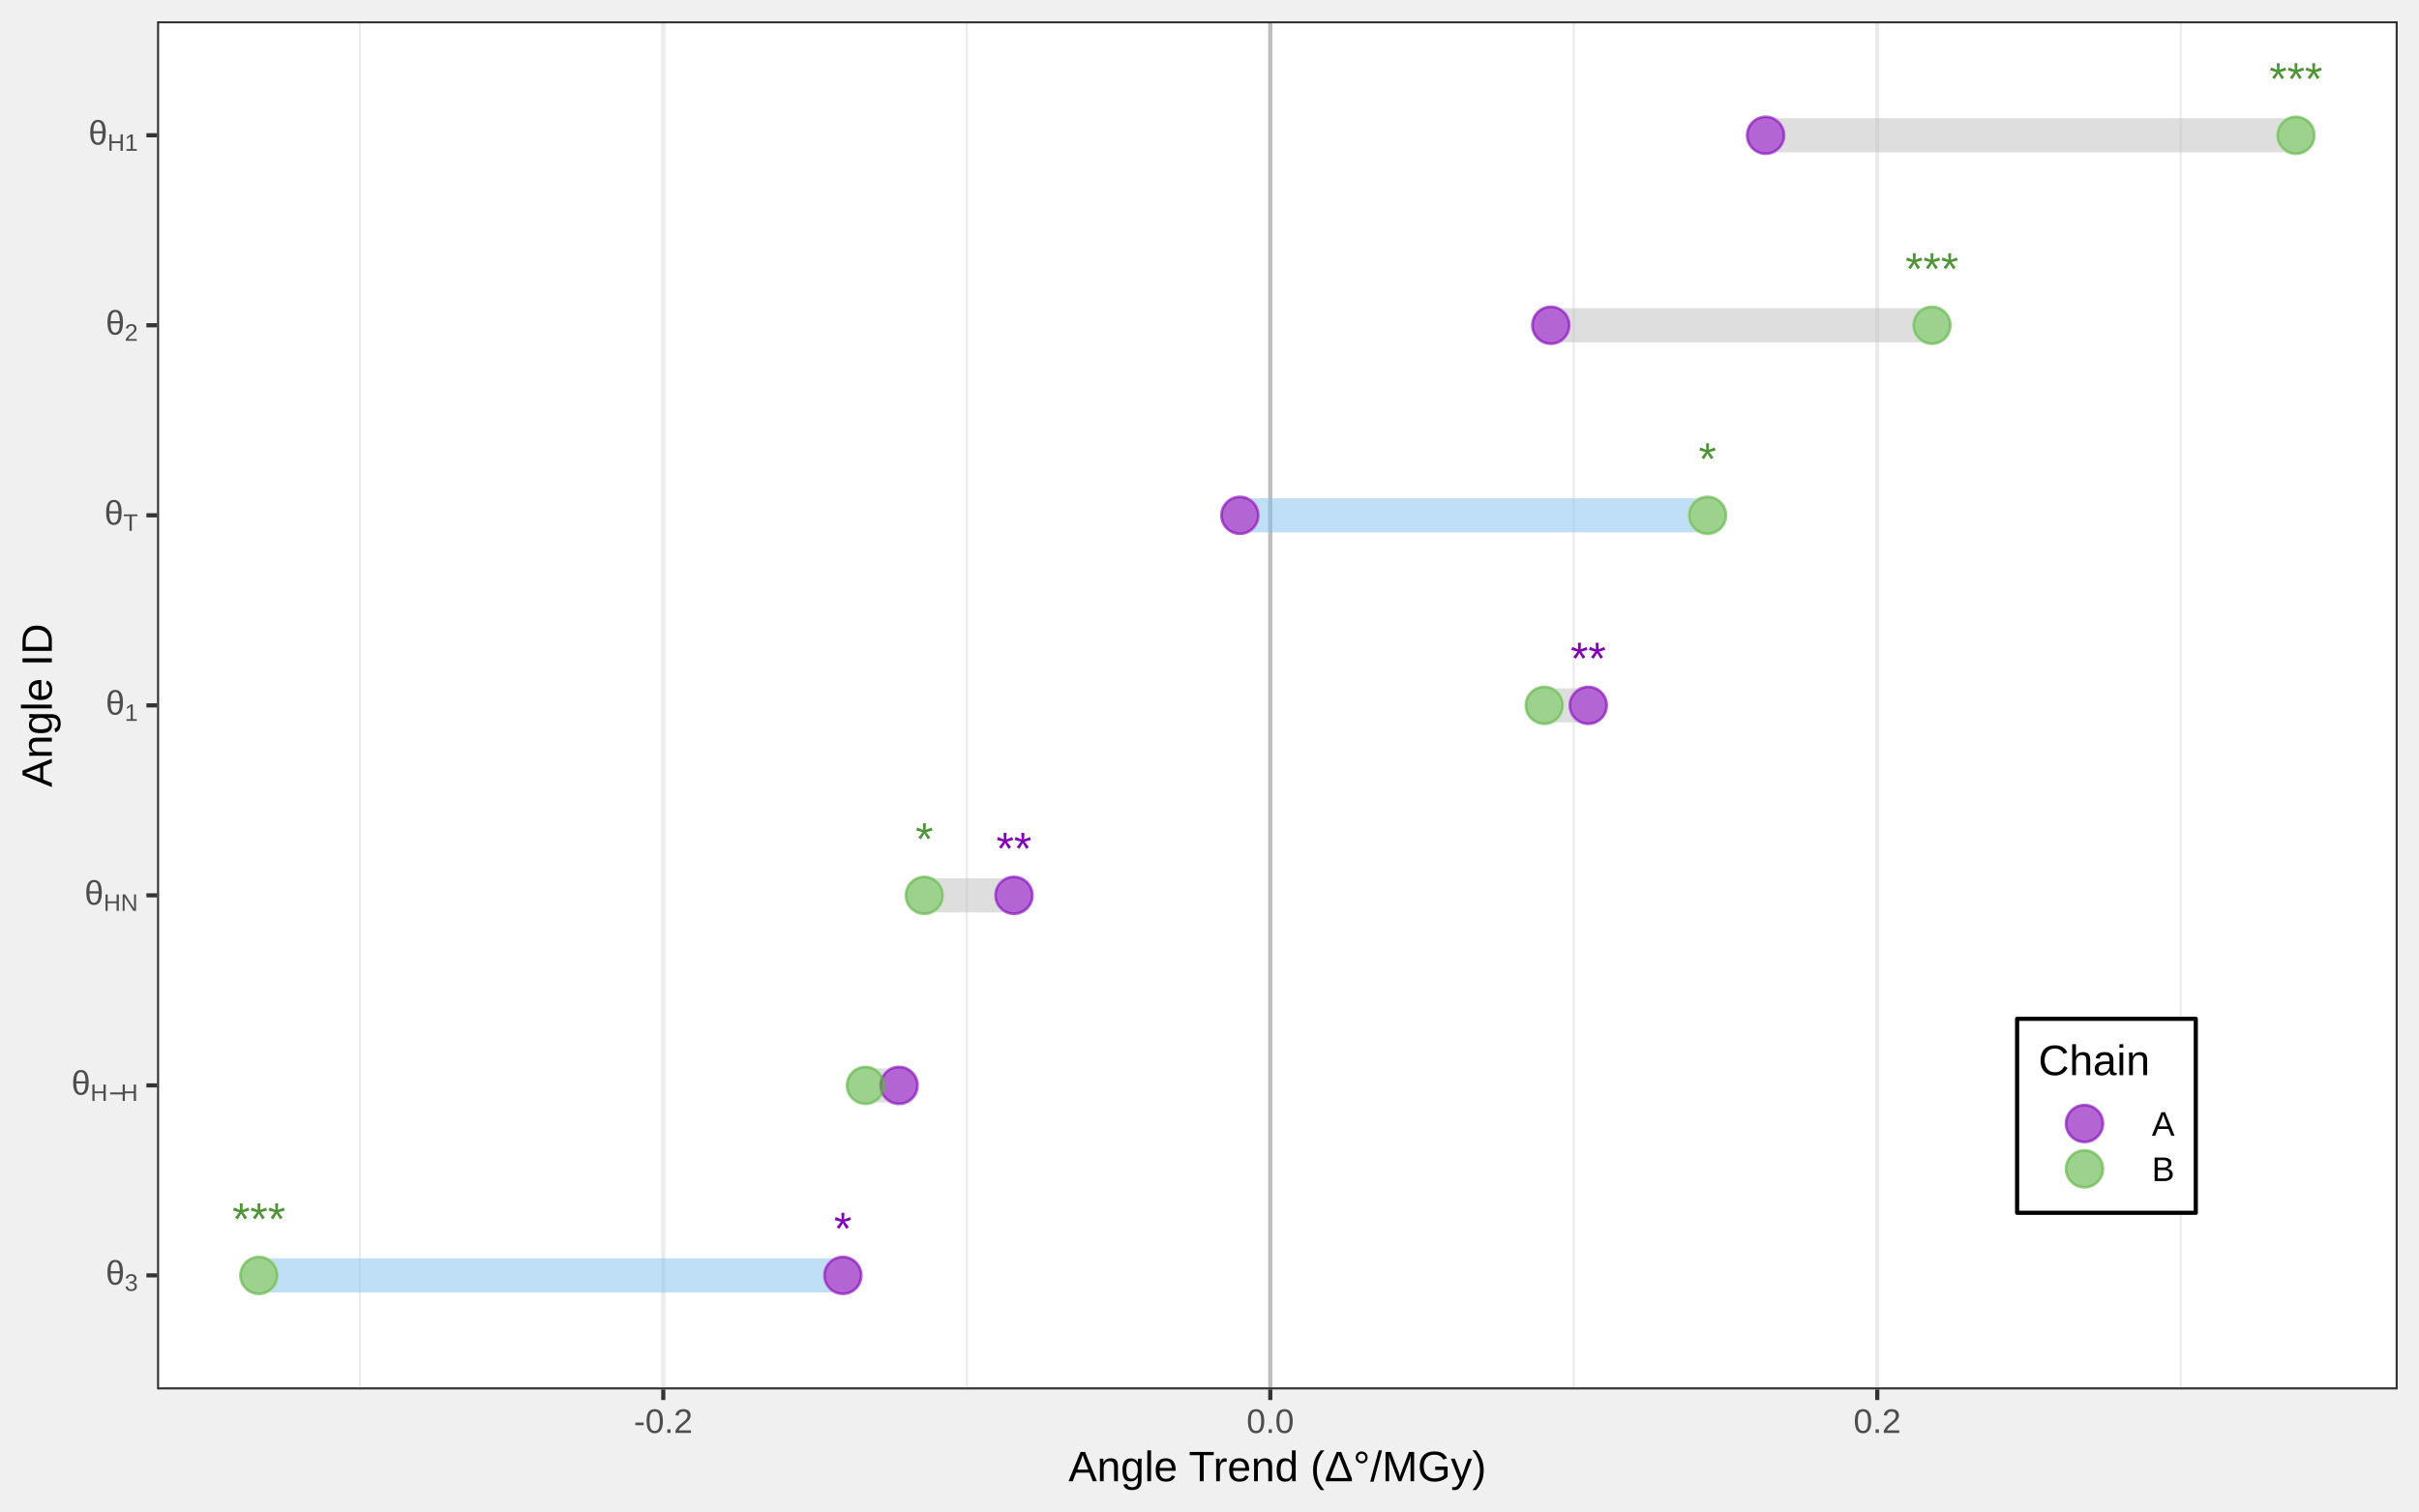
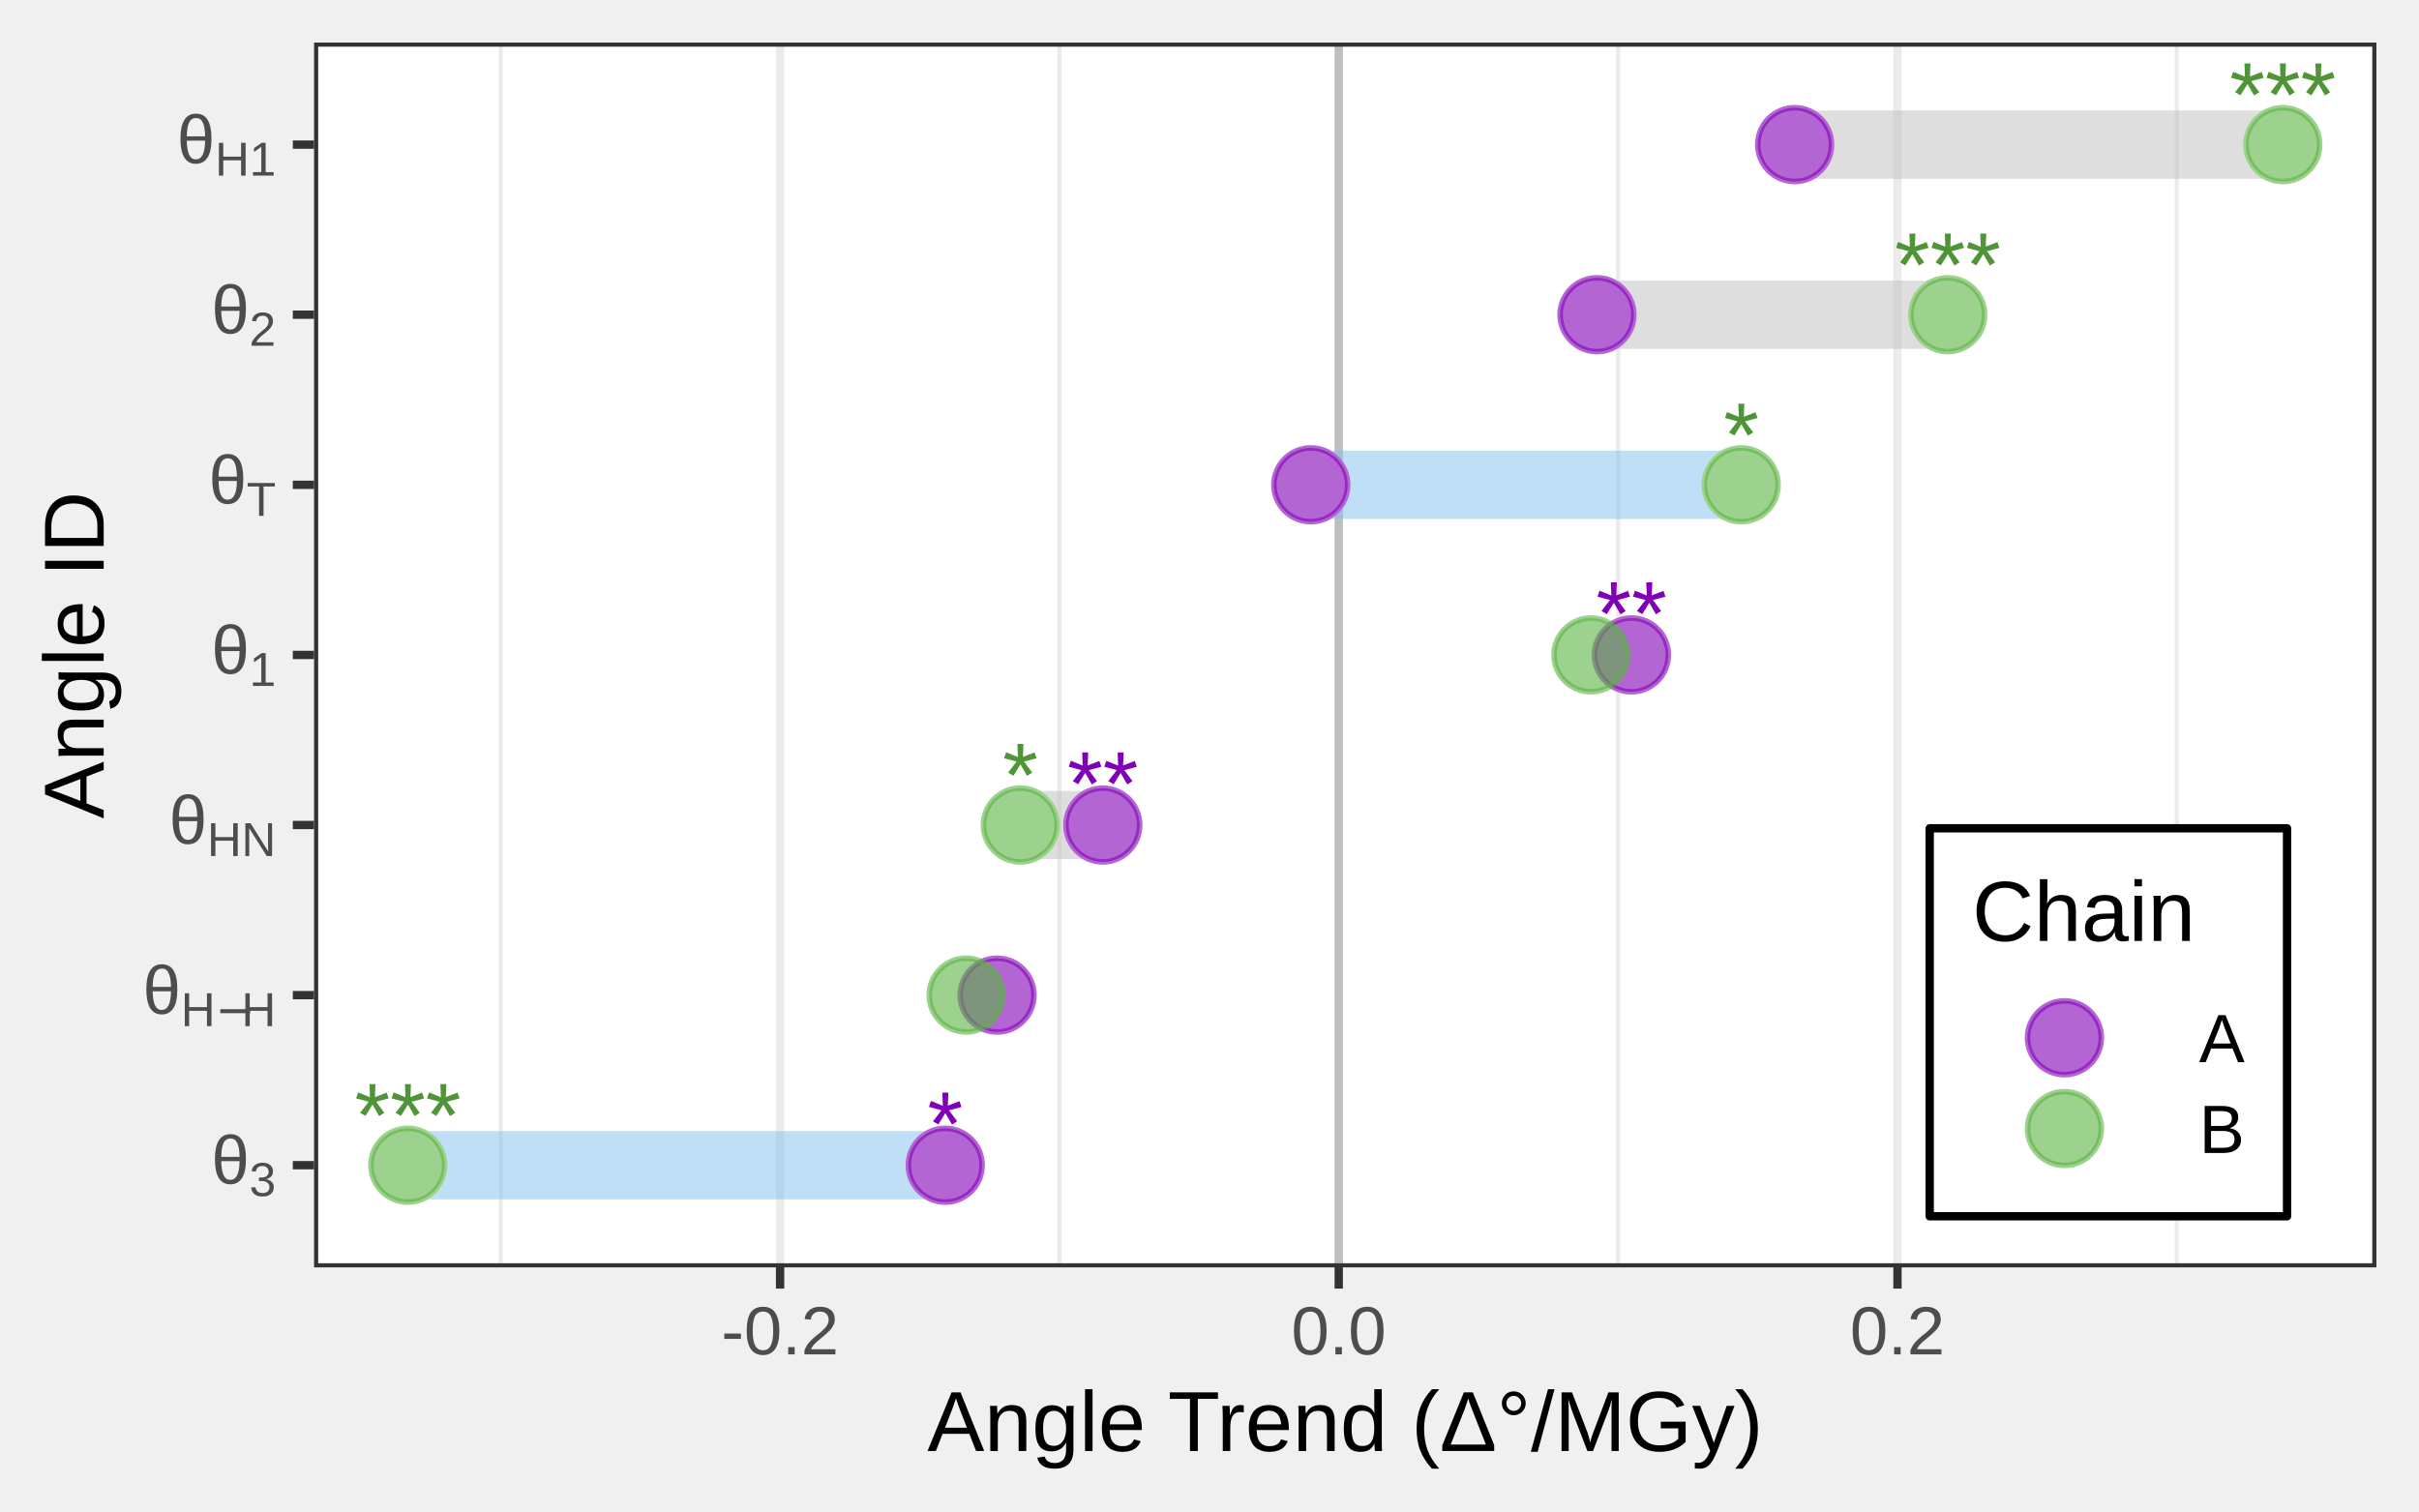
- <svg xmlns="http://www.w3.org/2000/svg" width="453.54pt" height="283.46pt" viewBox="0 0 453.54 283.46">
+ <svg xmlns="http://www.w3.org/2000/svg" width="226.77pt" height="141.73pt" viewBox="0 0 226.77 141.73">
  <g class="svglite">
    <defs>
      <style type="text/css">
    .svglite line, .svglite polyline, .svglite polygon, .svglite path, .svglite rect, .svglite circle {
      fill: none;
      stroke: #000000;
      stroke-linecap: round;
      stroke-linejoin: round;
      stroke-miterlimit: 10.00;
    }
    .svglite text {
      white-space: pre;
    }
    .svglite g.glyphgroup path {
      fill: inherit;
      stroke: none;
    }
  </style>
    </defs>
    <rect width="100%" height="100%" style="stroke: none; fill: none;" />
    <defs>
-       <clipPath id="cpMC4wMHw0NTMuNTR8MC4wMHwyODMuNDY=">
-         <rect x="0.00" y="0.00" width="453.54" height="283.46" />
+       <clipPath id="cpMC4wMHwyMjYuNzd8MC4wMHwxNDEuNzM=">
+         <rect x="0.00" y="0.00" width="226.77" height="141.73" />
      </clipPath>
    </defs>
-     <g clip-path="url(#cpMC4wMHw0NTMuNTR8MC4wMHwyODMuNDY=)">
+     <g clip-path="url(#cpMC4wMHwyMjYuNzd8MC4wMHwxNDEuNzM=)">
</g>
    <defs>
-       <clipPath id="cpMjkuNDR8NDQ5LjU2fDMuOTl8MjYwLjU3">
-         <rect x="29.44" y="3.99" width="420.11" height="256.58" />
+       <clipPath id="cpMjkuNDR8MjIyLjc5fDMuOTl8MTE4Ljgz">
+         <rect x="29.44" y="3.99" width="193.34" height="114.85" />
      </clipPath>
    </defs>
-     <g clip-path="url(#cpMjkuNDR8NDQ5LjU2fDMuOTl8MjYwLjU3)">
-       <rect x="29.44" y="3.99" width="420.11" height="256.58" style="stroke-width: 0.78; stroke: none; fill: #FFFFFF;" />
-       <polyline points="67.46,260.57 67.46,3.99 " style="stroke-width: 0.39; stroke: #EBEBEB; stroke-linecap: butt;" />
-       <polyline points="181.27,260.57 181.27,3.99 " style="stroke-width: 0.39; stroke: #EBEBEB; stroke-linecap: butt;" />
-       <polyline points="295.07,260.57 295.07,3.99 " style="stroke-width: 0.39; stroke: #EBEBEB; stroke-linecap: butt;" />
-       <polyline points="408.87,260.57 408.87,3.99 " style="stroke-width: 0.39; stroke: #EBEBEB; stroke-linecap: butt;" />
-       <polyline points="124.36,260.57 124.36,3.99 " style="stroke-width: 0.78; stroke: #EBEBEB; stroke-linecap: butt;" />
-       <polyline points="238.17,260.57 238.17,3.99 " style="stroke-width: 0.78; stroke: #EBEBEB; stroke-linecap: butt;" />
-       <polyline points="351.97,260.57 351.97,3.99 " style="stroke-width: 0.78; stroke: #EBEBEB; stroke-linecap: butt;" />
-       <line x1="238.17" y1="260.57" x2="238.17" y2="3.99" style="stroke-width: 0.78; stroke: #BEBEBE; stroke-linecap: butt;" />
-       <line x1="158.02" y1="239.18" x2="48.54" y2="239.18" style="stroke-width: 6.40; stroke: #7EC0EE; stroke-opacity: 0.50; stroke-linecap: butt;" />
-       <line x1="168.56" y1="203.55" x2="162.27" y2="203.55" style="stroke-width: 6.40; stroke: #BEBEBE; stroke-opacity: 0.50; stroke-linecap: butt;" />
-       <line x1="190.10" y1="167.91" x2="173.31" y2="167.91" style="stroke-width: 6.40; stroke: #BEBEBE; stroke-opacity: 0.50; stroke-linecap: butt;" />
-       <line x1="297.78" y1="132.28" x2="289.54" y2="132.28" style="stroke-width: 6.40; stroke: #BEBEBE; stroke-opacity: 0.50; stroke-linecap: butt;" />
-       <line x1="232.47" y1="96.64" x2="320.14" y2="96.64" style="stroke-width: 6.40; stroke: #7EC0EE; stroke-opacity: 0.50; stroke-linecap: butt;" />
-       <line x1="290.77" y1="61.00" x2="362.22" y2="61.00" style="stroke-width: 6.40; stroke: #BEBEBE; stroke-opacity: 0.50; stroke-linecap: butt;" />
-       <line x1="331.04" y1="25.37" x2="430.46" y2="25.37" style="stroke-width: 6.40; stroke: #BEBEBE; stroke-opacity: 0.50; stroke-linecap: butt;" />
-       <circle cx="297.78" cy="132.28" r="3.46" style="stroke-width: 0.52; stroke: #FFFFFF; fill: #FFFFFF;" />
-       <circle cx="289.54" cy="132.28" r="3.46" style="stroke-width: 0.52; stroke: #FFFFFF; fill: #FFFFFF;" />
-       <circle cx="290.77" cy="61.00" r="3.46" style="stroke-width: 0.52; stroke: #FFFFFF; fill: #FFFFFF;" />
-       <circle cx="362.22" cy="61.00" r="3.46" style="stroke-width: 0.52; stroke: #FFFFFF; fill: #FFFFFF;" />
-       <circle cx="158.02" cy="239.18" r="3.46" style="stroke-width: 0.52; stroke: #FFFFFF; fill: #FFFFFF;" />
-       <circle cx="48.54" cy="239.18" r="3.46" style="stroke-width: 0.52; stroke: #FFFFFF; fill: #FFFFFF;" />
-       <circle cx="232.47" cy="96.64" r="3.46" style="stroke-width: 0.52; stroke: #FFFFFF; fill: #FFFFFF;" />
-       <circle cx="320.14" cy="96.64" r="3.46" style="stroke-width: 0.52; stroke: #FFFFFF; fill: #FFFFFF;" />
-       <circle cx="168.56" cy="203.55" r="3.46" style="stroke-width: 0.52; stroke: #FFFFFF; fill: #FFFFFF;" />
-       <circle cx="162.27" cy="203.55" r="3.46" style="stroke-width: 0.52; stroke: #FFFFFF; fill: #FFFFFF;" />
-       <circle cx="331.04" cy="25.37" r="3.46" style="stroke-width: 0.52; stroke: #FFFFFF; fill: #FFFFFF;" />
-       <circle cx="430.46" cy="25.37" r="3.46" style="stroke-width: 0.52; stroke: #FFFFFF; fill: #FFFFFF;" />
-       <circle cx="190.10" cy="167.91" r="3.46" style="stroke-width: 0.52; stroke: #FFFFFF; fill: #FFFFFF;" />
-       <circle cx="173.31" cy="167.91" r="3.46" style="stroke-width: 0.52; stroke: #FFFFFF; fill: #FFFFFF;" />
-       <circle cx="297.78" cy="132.28" r="3.46" style="stroke-width: 0.52; stroke: #8100B6; stroke-opacity: 0.60; fill: #8100B6; fill-opacity: 0.60;" />
-       <circle cx="289.54" cy="132.28" r="3.46" style="stroke-width: 0.52; stroke: #5CB344; stroke-opacity: 0.60; fill: #5CB344; fill-opacity: 0.60;" />
-       <circle cx="290.77" cy="61.00" r="3.46" style="stroke-width: 0.52; stroke: #8100B6; stroke-opacity: 0.60; fill: #8100B6; fill-opacity: 0.60;" />
-       <circle cx="362.22" cy="61.00" r="3.46" style="stroke-width: 0.52; stroke: #5CB344; stroke-opacity: 0.60; fill: #5CB344; fill-opacity: 0.60;" />
-       <circle cx="158.02" cy="239.18" r="3.46" style="stroke-width: 0.52; stroke: #8100B6; stroke-opacity: 0.60; fill: #8100B6; fill-opacity: 0.60;" />
-       <circle cx="48.54" cy="239.18" r="3.46" style="stroke-width: 0.52; stroke: #5CB344; stroke-opacity: 0.60; fill: #5CB344; fill-opacity: 0.60;" />
-       <circle cx="232.47" cy="96.64" r="3.46" style="stroke-width: 0.52; stroke: #8100B6; stroke-opacity: 0.60; fill: #8100B6; fill-opacity: 0.60;" />
-       <circle cx="320.14" cy="96.64" r="3.46" style="stroke-width: 0.52; stroke: #5CB344; stroke-opacity: 0.60; fill: #5CB344; fill-opacity: 0.60;" />
-       <circle cx="168.56" cy="203.55" r="3.46" style="stroke-width: 0.52; stroke: #8100B6; stroke-opacity: 0.60; fill: #8100B6; fill-opacity: 0.60;" />
-       <circle cx="162.27" cy="203.55" r="3.46" style="stroke-width: 0.52; stroke: #5CB344; stroke-opacity: 0.60; fill: #5CB344; fill-opacity: 0.60;" />
-       <circle cx="331.04" cy="25.37" r="3.46" style="stroke-width: 0.52; stroke: #8100B6; stroke-opacity: 0.60; fill: #8100B6; fill-opacity: 0.60;" />
-       <circle cx="430.46" cy="25.37" r="3.46" style="stroke-width: 0.52; stroke: #5CB344; stroke-opacity: 0.60; fill: #5CB344; fill-opacity: 0.60;" />
-       <circle cx="190.10" cy="167.91" r="3.46" style="stroke-width: 0.52; stroke: #8100B6; stroke-opacity: 0.60; fill: #8100B6; fill-opacity: 0.60;" />
-       <circle cx="173.31" cy="167.91" r="3.46" style="stroke-width: 0.52; stroke: #5CB344; stroke-opacity: 0.60; fill: #5CB344; fill-opacity: 0.60;" />
-       <text x="297.78" y="126.42" text-anchor="middle" style="font-size: 8.54px;fill: #8100B6; font-family: &quot;Arial&quot;;" textLength="6.62px" lengthAdjust="spacingAndGlyphs">**</text>
-       <text x="290.77" y="55.15" text-anchor="middle" style="font-size: 8.54px;fill: #8100B6; font-family: &quot;Arial&quot;;" textLength="2.38px" lengthAdjust="spacingAndGlyphs"> </text>
-       <text x="158.02" y="233.33" text-anchor="middle" style="font-size: 8.54px;fill: #8100B6; font-family: &quot;Arial&quot;;" textLength="3.31px" lengthAdjust="spacingAndGlyphs">*</text>
-       <text x="232.47" y="90.79" text-anchor="middle" style="font-size: 8.54px;fill: #8100B6; font-family: &quot;Arial&quot;;" textLength="2.38px" lengthAdjust="spacingAndGlyphs"> </text>
-       <text x="168.56" y="197.70" text-anchor="middle" style="font-size: 8.54px;fill: #8100B6; font-family: &quot;Arial&quot;;" textLength="2.38px" lengthAdjust="spacingAndGlyphs"> </text>
-       <text x="331.04" y="19.51" text-anchor="middle" style="font-size: 8.54px;fill: #8100B6; font-family: &quot;Arial&quot;;" textLength="2.38px" lengthAdjust="spacingAndGlyphs"> </text>
-       <text x="190.10" y="162.06" text-anchor="middle" style="font-size: 8.54px;fill: #8100B6; font-family: &quot;Arial&quot;;" textLength="6.62px" lengthAdjust="spacingAndGlyphs">**</text>
-       <text x="289.54" y="124.64" text-anchor="middle" style="font-size: 8.54px;fill: #4F9437; font-family: &quot;Arial&quot;;" textLength="2.38px" lengthAdjust="spacingAndGlyphs"> </text>
-       <text x="362.22" y="53.37" text-anchor="middle" style="font-size: 8.54px;fill: #4F9437; font-family: &quot;Arial&quot;;" textLength="9.94px" lengthAdjust="spacingAndGlyphs">***</text>
-       <text x="48.54" y="231.55" text-anchor="middle" style="font-size: 8.54px;fill: #4F9437; font-family: &quot;Arial&quot;;" textLength="9.94px" lengthAdjust="spacingAndGlyphs">***</text>
-       <text x="320.14" y="89.00" text-anchor="middle" style="font-size: 8.54px;fill: #4F9437; font-family: &quot;Arial&quot;;" textLength="3.31px" lengthAdjust="spacingAndGlyphs">*</text>
-       <text x="162.27" y="195.91" text-anchor="middle" style="font-size: 8.54px;fill: #4F9437; font-family: &quot;Arial&quot;;" textLength="2.38px" lengthAdjust="spacingAndGlyphs"> </text>
-       <text x="430.46" y="17.73" text-anchor="middle" style="font-size: 8.54px;fill: #4F9437; font-family: &quot;Arial&quot;;" textLength="9.94px" lengthAdjust="spacingAndGlyphs">***</text>
-       <text x="173.31" y="160.28" text-anchor="middle" style="font-size: 8.54px;fill: #4F9437; font-family: &quot;Arial&quot;;" textLength="3.31px" lengthAdjust="spacingAndGlyphs">*</text>
-       <rect x="29.44" y="3.99" width="420.11" height="256.58" style="stroke-width: 0.78; stroke: #333333;" />
+     <g clip-path="url(#cpMjkuNDR8MjIyLjc5fDMuOTl8MTE4Ljgz)">
+       <rect x="29.44" y="3.99" width="193.34" height="114.85" style="stroke-width: 0.78; stroke: none; fill: #FFFFFF;" />
+       <polyline points="46.94,118.83 46.94,3.99 " style="stroke-width: 0.39; stroke: #EBEBEB; stroke-linecap: butt;" />
+       <polyline points="99.31,118.83 99.31,3.99 " style="stroke-width: 0.39; stroke: #EBEBEB; stroke-linecap: butt;" />
+       <polyline points="151.69,118.83 151.69,3.99 " style="stroke-width: 0.39; stroke: #EBEBEB; stroke-linecap: butt;" />
+       <polyline points="204.06,118.83 204.06,3.99 " style="stroke-width: 0.39; stroke: #EBEBEB; stroke-linecap: butt;" />
+       <polyline points="73.13,118.83 73.13,3.99 " style="stroke-width: 0.78; stroke: #EBEBEB; stroke-linecap: butt;" />
+       <polyline points="125.50,118.83 125.50,3.99 " style="stroke-width: 0.78; stroke: #EBEBEB; stroke-linecap: butt;" />
+       <polyline points="177.88,118.83 177.88,3.99 " style="stroke-width: 0.78; stroke: #EBEBEB; stroke-linecap: butt;" />
+       <line x1="125.50" y1="118.83" x2="125.50" y2="3.99" style="stroke-width: 0.78; stroke: #BEBEBE; stroke-linecap: butt;" />
+       <line x1="88.61" y1="109.26" x2="38.23" y2="109.26" style="stroke-width: 6.40; stroke: #7EC0EE; stroke-opacity: 0.50; stroke-linecap: butt;" />
+       <line x1="93.47" y1="93.31" x2="90.57" y2="93.31" style="stroke-width: 6.40; stroke: #BEBEBE; stroke-opacity: 0.50; stroke-linecap: butt;" />
+       <line x1="103.38" y1="77.36" x2="95.65" y2="77.36" style="stroke-width: 6.40; stroke: #BEBEBE; stroke-opacity: 0.50; stroke-linecap: butt;" />
+       <line x1="152.94" y1="61.41" x2="149.14" y2="61.41" style="stroke-width: 6.40; stroke: #BEBEBE; stroke-opacity: 0.50; stroke-linecap: butt;" />
+       <line x1="122.88" y1="45.46" x2="163.23" y2="45.46" style="stroke-width: 6.40; stroke: #7EC0EE; stroke-opacity: 0.50; stroke-linecap: butt;" />
+       <line x1="149.71" y1="29.51" x2="182.59" y2="29.51" style="stroke-width: 6.40; stroke: #BEBEBE; stroke-opacity: 0.50; stroke-linecap: butt;" />
+       <line x1="168.24" y1="13.56" x2="214.00" y2="13.56" style="stroke-width: 6.40; stroke: #BEBEBE; stroke-opacity: 0.50; stroke-linecap: butt;" />
+       <circle cx="152.94" cy="61.41" r="3.46" style="stroke-width: 0.52; stroke: #FFFFFF; fill: #FFFFFF;" />
+       <circle cx="149.14" cy="61.41" r="3.46" style="stroke-width: 0.52; stroke: #FFFFFF; fill: #FFFFFF;" />
+       <circle cx="149.71" cy="29.51" r="3.46" style="stroke-width: 0.52; stroke: #FFFFFF; fill: #FFFFFF;" />
+       <circle cx="182.59" cy="29.51" r="3.46" style="stroke-width: 0.52; stroke: #FFFFFF; fill: #FFFFFF;" />
+       <circle cx="88.61" cy="109.26" r="3.46" style="stroke-width: 0.52; stroke: #FFFFFF; fill: #FFFFFF;" />
+       <circle cx="38.23" cy="109.26" r="3.46" style="stroke-width: 0.52; stroke: #FFFFFF; fill: #FFFFFF;" />
+       <circle cx="122.88" cy="45.46" r="3.46" style="stroke-width: 0.52; stroke: #FFFFFF; fill: #FFFFFF;" />
+       <circle cx="163.23" cy="45.46" r="3.46" style="stroke-width: 0.52; stroke: #FFFFFF; fill: #FFFFFF;" />
+       <circle cx="93.47" cy="93.31" r="3.46" style="stroke-width: 0.52; stroke: #FFFFFF; fill: #FFFFFF;" />
+       <circle cx="90.57" cy="93.31" r="3.46" style="stroke-width: 0.52; stroke: #FFFFFF; fill: #FFFFFF;" />
+       <circle cx="168.24" cy="13.56" r="3.46" style="stroke-width: 0.52; stroke: #FFFFFF; fill: #FFFFFF;" />
+       <circle cx="214.00" cy="13.56" r="3.46" style="stroke-width: 0.52; stroke: #FFFFFF; fill: #FFFFFF;" />
+       <circle cx="103.38" cy="77.36" r="3.46" style="stroke-width: 0.52; stroke: #FFFFFF; fill: #FFFFFF;" />
+       <circle cx="95.65" cy="77.36" r="3.46" style="stroke-width: 0.52; stroke: #FFFFFF; fill: #FFFFFF;" />
+       <circle cx="152.94" cy="61.41" r="3.46" style="stroke-width: 0.52; stroke: #8100B6; stroke-opacity: 0.60; fill: #8100B6; fill-opacity: 0.60;" />
+       <circle cx="149.14" cy="61.41" r="3.46" style="stroke-width: 0.52; stroke: #5CB344; stroke-opacity: 0.60; fill: #5CB344; fill-opacity: 0.60;" />
+       <circle cx="149.71" cy="29.51" r="3.46" style="stroke-width: 0.52; stroke: #8100B6; stroke-opacity: 0.60; fill: #8100B6; fill-opacity: 0.60;" />
+       <circle cx="182.59" cy="29.51" r="3.46" style="stroke-width: 0.52; stroke: #5CB344; stroke-opacity: 0.60; fill: #5CB344; fill-opacity: 0.60;" />
+       <circle cx="88.61" cy="109.26" r="3.46" style="stroke-width: 0.52; stroke: #8100B6; stroke-opacity: 0.60; fill: #8100B6; fill-opacity: 0.60;" />
+       <circle cx="38.23" cy="109.26" r="3.46" style="stroke-width: 0.52; stroke: #5CB344; stroke-opacity: 0.60; fill: #5CB344; fill-opacity: 0.60;" />
+       <circle cx="122.88" cy="45.46" r="3.46" style="stroke-width: 0.52; stroke: #8100B6; stroke-opacity: 0.60; fill: #8100B6; fill-opacity: 0.60;" />
+       <circle cx="163.23" cy="45.46" r="3.46" style="stroke-width: 0.52; stroke: #5CB344; stroke-opacity: 0.60; fill: #5CB344; fill-opacity: 0.60;" />
+       <circle cx="93.47" cy="93.31" r="3.46" style="stroke-width: 0.52; stroke: #8100B6; stroke-opacity: 0.60; fill: #8100B6; fill-opacity: 0.60;" />
+       <circle cx="90.57" cy="93.31" r="3.46" style="stroke-width: 0.52; stroke: #5CB344; stroke-opacity: 0.60; fill: #5CB344; fill-opacity: 0.60;" />
+       <circle cx="168.24" cy="13.56" r="3.46" style="stroke-width: 0.52; stroke: #8100B6; stroke-opacity: 0.60; fill: #8100B6; fill-opacity: 0.60;" />
+       <circle cx="214.00" cy="13.56" r="3.46" style="stroke-width: 0.52; stroke: #5CB344; stroke-opacity: 0.60; fill: #5CB344; fill-opacity: 0.60;" />
+       <circle cx="103.38" cy="77.36" r="3.46" style="stroke-width: 0.52; stroke: #8100B6; stroke-opacity: 0.60; fill: #8100B6; fill-opacity: 0.60;" />
+       <circle cx="95.65" cy="77.36" r="3.46" style="stroke-width: 0.52; stroke: #5CB344; stroke-opacity: 0.60; fill: #5CB344; fill-opacity: 0.60;" />
+       <text x="152.94" y="60.48" text-anchor="middle" style="font-size: 8.54px;fill: #8100B6; font-family: &quot;Arial&quot;;" textLength="6.62px" lengthAdjust="spacingAndGlyphs">**</text>
+       <text x="149.71" y="28.58" text-anchor="middle" style="font-size: 8.54px;fill: #8100B6; font-family: &quot;Arial&quot;;" textLength="2.38px" lengthAdjust="spacingAndGlyphs"> </text>
+       <text x="88.61" y="108.33" text-anchor="middle" style="font-size: 8.54px;fill: #8100B6; font-family: &quot;Arial&quot;;" textLength="3.31px" lengthAdjust="spacingAndGlyphs">*</text>
+       <text x="122.88" y="44.53" text-anchor="middle" style="font-size: 8.54px;fill: #8100B6; font-family: &quot;Arial&quot;;" textLength="2.38px" lengthAdjust="spacingAndGlyphs"> </text>
+       <text x="93.47" y="92.38" text-anchor="middle" style="font-size: 8.54px;fill: #8100B6; font-family: &quot;Arial&quot;;" textLength="2.38px" lengthAdjust="spacingAndGlyphs"> </text>
+       <text x="168.24" y="12.62" text-anchor="middle" style="font-size: 8.54px;fill: #8100B6; font-family: &quot;Arial&quot;;" textLength="2.38px" lengthAdjust="spacingAndGlyphs"> </text>
+       <text x="103.38" y="76.43" text-anchor="middle" style="font-size: 8.54px;fill: #8100B6; font-family: &quot;Arial&quot;;" textLength="6.62px" lengthAdjust="spacingAndGlyphs">**</text>
+       <text x="149.14" y="59.68" text-anchor="middle" style="font-size: 8.54px;fill: #4F9437; font-family: &quot;Arial&quot;;" textLength="2.38px" lengthAdjust="spacingAndGlyphs"> </text>
+       <text x="182.59" y="27.78" text-anchor="middle" style="font-size: 8.54px;fill: #4F9437; font-family: &quot;Arial&quot;;" textLength="9.94px" lengthAdjust="spacingAndGlyphs">***</text>
+       <text x="38.23" y="107.53" text-anchor="middle" style="font-size: 8.54px;fill: #4F9437; font-family: &quot;Arial&quot;;" textLength="9.94px" lengthAdjust="spacingAndGlyphs">***</text>
+       <text x="163.23" y="43.73" text-anchor="middle" style="font-size: 8.54px;fill: #4F9437; font-family: &quot;Arial&quot;;" textLength="3.31px" lengthAdjust="spacingAndGlyphs">*</text>
+       <text x="90.57" y="91.58" text-anchor="middle" style="font-size: 8.54px;fill: #4F9437; font-family: &quot;Arial&quot;;" textLength="2.38px" lengthAdjust="spacingAndGlyphs"> </text>
+       <text x="214.00" y="11.83" text-anchor="middle" style="font-size: 8.54px;fill: #4F9437; font-family: &quot;Arial&quot;;" textLength="9.94px" lengthAdjust="spacingAndGlyphs">***</text>
+       <text x="95.65" y="75.63" text-anchor="middle" style="font-size: 8.54px;fill: #4F9437; font-family: &quot;Arial&quot;;" textLength="3.31px" lengthAdjust="spacingAndGlyphs">*</text>
+       <rect x="29.44" y="3.99" width="193.34" height="114.85" style="stroke-width: 0.78; stroke: #333333;" />
    </g>
-     <g clip-path="url(#cpMC4wMHw0NTMuNTR8MC4wMHwyODMuNDY=)">
-       <text x="19.82" y="240.91" style="font-size: 6.40px;fill: #4D4D4D; font-family: &quot;Arial&quot;;" textLength="3.55px" lengthAdjust="spacingAndGlyphs">θ</text>
-       <text x="23.37" y="242.07" style="font-size: 4.48px;fill: #4D4D4D; font-family: &quot;Arial&quot;;" textLength="2.48px" lengthAdjust="spacingAndGlyphs">3</text>
-       <text x="13.39" y="205.30" style="font-size: 6.40px;fill: #4D4D4D; font-family: &quot;Arial&quot;;" textLength="3.55px" lengthAdjust="spacingAndGlyphs">θ</text>
-       <text x="16.95" y="206.46" style="font-size: 4.48px;fill: #4D4D4D; font-family: &quot;Arial&quot;;" textLength="3.23px" lengthAdjust="spacingAndGlyphs">H</text>
-       <text x="20.18" y="206.46" style="font-size: 4.48px;fill: #4D4D4D; font-family: &quot;Symbol&quot;;" textLength="2.45px" lengthAdjust="spacingAndGlyphs">−</text>
-       <text x="22.63" y="206.46" style="font-size: 4.48px;fill: #4D4D4D; font-family: &quot;Arial&quot;;" textLength="3.23px" lengthAdjust="spacingAndGlyphs">H</text>
-       <text x="15.85" y="169.66" style="font-size: 6.40px;fill: #4D4D4D; font-family: &quot;Arial&quot;;" textLength="3.55px" lengthAdjust="spacingAndGlyphs">θ</text>
-       <text x="19.41" y="170.82" style="font-size: 4.48px;fill: #4D4D4D; font-family: &quot;Arial&quot;;" textLength="3.23px" lengthAdjust="spacingAndGlyphs">H</text>
-       <text x="22.63" y="170.82" style="font-size: 4.48px;fill: #4D4D4D; font-family: &quot;Arial&quot;;" textLength="3.23px" lengthAdjust="spacingAndGlyphs">N</text>
-       <text x="19.82" y="134.02" style="font-size: 6.40px;fill: #4D4D4D; font-family: &quot;Arial&quot;;" textLength="3.55px" lengthAdjust="spacingAndGlyphs">θ</text>
-       <text x="23.37" y="135.19" style="font-size: 4.48px;fill: #4D4D4D; font-family: &quot;Arial&quot;;" textLength="2.48px" lengthAdjust="spacingAndGlyphs">1</text>
-       <text x="19.57" y="98.39" style="font-size: 6.40px;fill: #4D4D4D; font-family: &quot;Arial&quot;;" textLength="3.55px" lengthAdjust="spacingAndGlyphs">θ</text>
-       <text x="23.13" y="99.55" style="font-size: 4.48px;fill: #4D4D4D; font-family: &quot;Arial&quot;;" textLength="2.73px" lengthAdjust="spacingAndGlyphs">T</text>
-       <text x="19.82" y="62.75" style="font-size: 6.40px;fill: #4D4D4D; font-family: &quot;Arial&quot;;" textLength="3.55px" lengthAdjust="spacingAndGlyphs">θ</text>
-       <text x="23.37" y="63.91" style="font-size: 4.48px;fill: #4D4D4D; font-family: &quot;Arial&quot;;" textLength="2.48px" lengthAdjust="spacingAndGlyphs">2</text>
-       <text x="16.59" y="27.12" style="font-size: 6.40px;fill: #4D4D4D; font-family: &quot;Arial&quot;;" textLength="3.55px" lengthAdjust="spacingAndGlyphs">θ</text>
-       <text x="20.15" y="28.28" style="font-size: 4.48px;fill: #4D4D4D; font-family: &quot;Arial&quot;;" textLength="3.23px" lengthAdjust="spacingAndGlyphs">H</text>
-       <text x="23.37" y="28.28" style="font-size: 4.48px;fill: #4D4D4D; font-family: &quot;Arial&quot;;" textLength="2.48px" lengthAdjust="spacingAndGlyphs">1</text>
-       <polyline points="27.45,239.18 29.44,239.18 " style="stroke-width: 0.78; stroke: #333333; stroke-linecap: butt;" />
-       <polyline points="27.45,203.55 29.44,203.55 " style="stroke-width: 0.78; stroke: #333333; stroke-linecap: butt;" />
-       <polyline points="27.45,167.91 29.44,167.91 " style="stroke-width: 0.78; stroke: #333333; stroke-linecap: butt;" />
-       <polyline points="27.45,132.28 29.44,132.28 " style="stroke-width: 0.78; stroke: #333333; stroke-linecap: butt;" />
-       <polyline points="27.45,96.64 29.44,96.64 " style="stroke-width: 0.78; stroke: #333333; stroke-linecap: butt;" />
-       <polyline points="27.45,61.00 29.44,61.00 " style="stroke-width: 0.78; stroke: #333333; stroke-linecap: butt;" />
-       <polyline points="27.45,25.37 29.44,25.37 " style="stroke-width: 0.78; stroke: #333333; stroke-linecap: butt;" />
-       <polyline points="124.36,262.56 124.36,260.57 " style="stroke-width: 0.78; stroke: #333333; stroke-linecap: butt;" />
-       <polyline points="238.17,262.56 238.17,260.57 " style="stroke-width: 0.78; stroke: #333333; stroke-linecap: butt;" />
-       <polyline points="351.97,262.56 351.97,260.57 " style="stroke-width: 0.78; stroke: #333333; stroke-linecap: butt;" />
-       <text x="124.36" y="268.73" text-anchor="middle" style="font-size: 6.40px;fill: #4D4D4D; font-family: &quot;Arial&quot;;" textLength="11.00px" lengthAdjust="spacingAndGlyphs">-0.2</text>
-       <text x="238.17" y="268.73" text-anchor="middle" style="font-size: 6.40px;fill: #4D4D4D; font-family: &quot;Arial&quot;;" textLength="8.88px" lengthAdjust="spacingAndGlyphs">0.0</text>
-       <text x="351.97" y="268.73" text-anchor="middle" style="font-size: 6.40px;fill: #4D4D4D; font-family: &quot;Arial&quot;;" textLength="8.88px" lengthAdjust="spacingAndGlyphs">0.2</text>
-       <text x="239.50" y="277.79" text-anchor="middle" style="font-size: 8.00px; font-family: &quot;Arial&quot;;" textLength="78.41px" lengthAdjust="spacingAndGlyphs">Angle Trend (Δ°/MGy)</text>
-       <text transform="translate(9.72,132.28) rotate(-90)" text-anchor="middle" style="font-size: 8.00px; font-family: &quot;Arial&quot;;" textLength="30.70px" lengthAdjust="spacingAndGlyphs">Angle ID</text>
-       <rect x="378.19" y="191.06" width="33.50" height="36.38" style="stroke-width: 0.78; fill: #FFFFFF;" />
-       <text x="382.18" y="201.62" style="font-size: 8.00px; font-family: &quot;Arial&quot;;" textLength="20.92px" lengthAdjust="spacingAndGlyphs">Chain</text>
-       <rect x="382.18" y="206.45" width="17.28" height="8.50" style="stroke-width: 0.78; stroke: none; fill: #FFFFFF;" />
-       <circle cx="390.82" cy="210.70" r="3.46" style="stroke-width: 0.52; stroke: #8100B6; stroke-opacity: 0.60; fill: #8100B6; fill-opacity: 0.60;" />
-       <rect x="382.18" y="214.95" width="17.28" height="8.50" style="stroke-width: 0.78; stroke: none; fill: #FFFFFF;" />
-       <circle cx="390.82" cy="219.20" r="3.46" style="stroke-width: 0.52; stroke: #5CB344; stroke-opacity: 0.60; fill: #5CB344; fill-opacity: 0.60;" />
-       <text x="403.44" y="212.99" style="font-size: 6.40px; font-family: &quot;Arial&quot;;" textLength="4.27px" lengthAdjust="spacingAndGlyphs">A</text>
-       <text x="403.44" y="221.49" style="font-size: 6.40px; font-family: &quot;Arial&quot;;" textLength="4.27px" lengthAdjust="spacingAndGlyphs">B</text>
+     <g clip-path="url(#cpMC4wMHwyMjYuNzd8MC4wMHwxNDEuNzM=)">
+       <text x="19.82" y="110.99" style="font-size: 6.40px;fill: #4D4D4D; font-family: &quot;Arial&quot;;" textLength="3.55px" lengthAdjust="spacingAndGlyphs">θ</text>
+       <text x="23.37" y="112.15" style="font-size: 4.48px;fill: #4D4D4D; font-family: &quot;Arial&quot;;" textLength="2.48px" lengthAdjust="spacingAndGlyphs">3</text>
+       <text x="13.39" y="95.06" style="font-size: 6.40px;fill: #4D4D4D; font-family: &quot;Arial&quot;;" textLength="3.55px" lengthAdjust="spacingAndGlyphs">θ</text>
+       <text x="16.95" y="96.22" style="font-size: 4.48px;fill: #4D4D4D; font-family: &quot;Arial&quot;;" textLength="3.23px" lengthAdjust="spacingAndGlyphs">H</text>
+       <text x="20.18" y="96.22" style="font-size: 4.48px;fill: #4D4D4D; font-family: &quot;Symbol&quot;;" textLength="2.45px" lengthAdjust="spacingAndGlyphs">−</text>
+       <text x="22.63" y="96.22" style="font-size: 4.48px;fill: #4D4D4D; font-family: &quot;Arial&quot;;" textLength="3.23px" lengthAdjust="spacingAndGlyphs">H</text>
+       <text x="15.85" y="79.11" style="font-size: 6.40px;fill: #4D4D4D; font-family: &quot;Arial&quot;;" textLength="3.55px" lengthAdjust="spacingAndGlyphs">θ</text>
+       <text x="19.41" y="80.27" style="font-size: 4.48px;fill: #4D4D4D; font-family: &quot;Arial&quot;;" textLength="3.23px" lengthAdjust="spacingAndGlyphs">H</text>
+       <text x="22.63" y="80.27" style="font-size: 4.48px;fill: #4D4D4D; font-family: &quot;Arial&quot;;" textLength="3.23px" lengthAdjust="spacingAndGlyphs">N</text>
+       <text x="19.82" y="63.16" style="font-size: 6.40px;fill: #4D4D4D; font-family: &quot;Arial&quot;;" textLength="3.55px" lengthAdjust="spacingAndGlyphs">θ</text>
+       <text x="23.37" y="64.32" style="font-size: 4.48px;fill: #4D4D4D; font-family: &quot;Arial&quot;;" textLength="2.48px" lengthAdjust="spacingAndGlyphs">1</text>
+       <text x="19.57" y="47.21" style="font-size: 6.40px;fill: #4D4D4D; font-family: &quot;Arial&quot;;" textLength="3.55px" lengthAdjust="spacingAndGlyphs">θ</text>
+       <text x="23.13" y="48.37" style="font-size: 4.48px;fill: #4D4D4D; font-family: &quot;Arial&quot;;" textLength="2.73px" lengthAdjust="spacingAndGlyphs">T</text>
+       <text x="19.82" y="31.26" style="font-size: 6.40px;fill: #4D4D4D; font-family: &quot;Arial&quot;;" textLength="3.55px" lengthAdjust="spacingAndGlyphs">θ</text>
+       <text x="23.37" y="32.42" style="font-size: 4.48px;fill: #4D4D4D; font-family: &quot;Arial&quot;;" textLength="2.48px" lengthAdjust="spacingAndGlyphs">2</text>
+       <text x="16.59" y="15.30" style="font-size: 6.40px;fill: #4D4D4D; font-family: &quot;Arial&quot;;" textLength="3.55px" lengthAdjust="spacingAndGlyphs">θ</text>
+       <text x="20.15" y="16.47" style="font-size: 4.48px;fill: #4D4D4D; font-family: &quot;Arial&quot;;" textLength="3.23px" lengthAdjust="spacingAndGlyphs">H</text>
+       <text x="23.37" y="16.47" style="font-size: 4.48px;fill: #4D4D4D; font-family: &quot;Arial&quot;;" textLength="2.48px" lengthAdjust="spacingAndGlyphs">1</text>
+       <polyline points="27.45,109.26 29.44,109.26 " style="stroke-width: 0.78; stroke: #333333; stroke-linecap: butt;" />
+       <polyline points="27.45,93.31 29.44,93.31 " style="stroke-width: 0.78; stroke: #333333; stroke-linecap: butt;" />
+       <polyline points="27.45,77.36 29.44,77.36 " style="stroke-width: 0.78; stroke: #333333; stroke-linecap: butt;" />
+       <polyline points="27.45,61.41 29.44,61.41 " style="stroke-width: 0.78; stroke: #333333; stroke-linecap: butt;" />
+       <polyline points="27.45,45.46 29.44,45.46 " style="stroke-width: 0.78; stroke: #333333; stroke-linecap: butt;" />
+       <polyline points="27.45,29.51 29.44,29.51 " style="stroke-width: 0.78; stroke: #333333; stroke-linecap: butt;" />
+       <polyline points="27.45,13.56 29.44,13.56 " style="stroke-width: 0.78; stroke: #333333; stroke-linecap: butt;" />
+       <polyline points="73.13,120.83 73.13,118.83 " style="stroke-width: 0.78; stroke: #333333; stroke-linecap: butt;" />
+       <polyline points="125.50,120.83 125.50,118.83 " style="stroke-width: 0.78; stroke: #333333; stroke-linecap: butt;" />
+       <polyline points="177.88,120.83 177.88,118.83 " style="stroke-width: 0.78; stroke: #333333; stroke-linecap: butt;" />
+       <text x="73.13" y="127.00" text-anchor="middle" style="font-size: 6.40px;fill: #4D4D4D; font-family: &quot;Arial&quot;;" textLength="11.00px" lengthAdjust="spacingAndGlyphs">-0.2</text>
+       <text x="125.50" y="127.00" text-anchor="middle" style="font-size: 6.40px;fill: #4D4D4D; font-family: &quot;Arial&quot;;" textLength="8.88px" lengthAdjust="spacingAndGlyphs">0.0</text>
+       <text x="177.88" y="127.00" text-anchor="middle" style="font-size: 6.40px;fill: #4D4D4D; font-family: &quot;Arial&quot;;" textLength="8.88px" lengthAdjust="spacingAndGlyphs">0.2</text>
+       <text x="126.11" y="136.06" text-anchor="middle" style="font-size: 8.00px; font-family: &quot;Arial&quot;;" textLength="78.41px" lengthAdjust="spacingAndGlyphs">Angle Trend (Δ°/MGy)</text>
+       <text transform="translate(9.72,61.41) rotate(-90)" text-anchor="middle" style="font-size: 8.00px; font-family: &quot;Arial&quot;;" textLength="30.70px" lengthAdjust="spacingAndGlyphs">Angle ID</text>
+       <rect x="180.90" y="77.67" width="33.50" height="36.38" style="stroke-width: 0.78; fill: #FFFFFF;" />
+       <text x="184.89" y="88.23" style="font-size: 8.00px; font-family: &quot;Arial&quot;;" textLength="20.92px" lengthAdjust="spacingAndGlyphs">Chain</text>
+       <rect x="184.89" y="93.06" width="17.28" height="8.50" style="stroke-width: 0.78; stroke: none; fill: #FFFFFF;" />
+       <circle cx="193.53" cy="97.31" r="3.46" style="stroke-width: 0.52; stroke: #8100B6; stroke-opacity: 0.60; fill: #8100B6; fill-opacity: 0.60;" />
+       <rect x="184.89" y="101.56" width="17.28" height="8.50" style="stroke-width: 0.78; stroke: none; fill: #FFFFFF;" />
+       <circle cx="193.53" cy="105.82" r="3.46" style="stroke-width: 0.52; stroke: #5CB344; stroke-opacity: 0.60; fill: #5CB344; fill-opacity: 0.60;" />
+       <text x="206.15" y="99.60" style="font-size: 6.40px; font-family: &quot;Arial&quot;;" textLength="4.27px" lengthAdjust="spacingAndGlyphs">A</text>
+       <text x="206.15" y="108.11" style="font-size: 6.40px; font-family: &quot;Arial&quot;;" textLength="4.27px" lengthAdjust="spacingAndGlyphs">B</text>
    </g>
  </g>
</svg>
